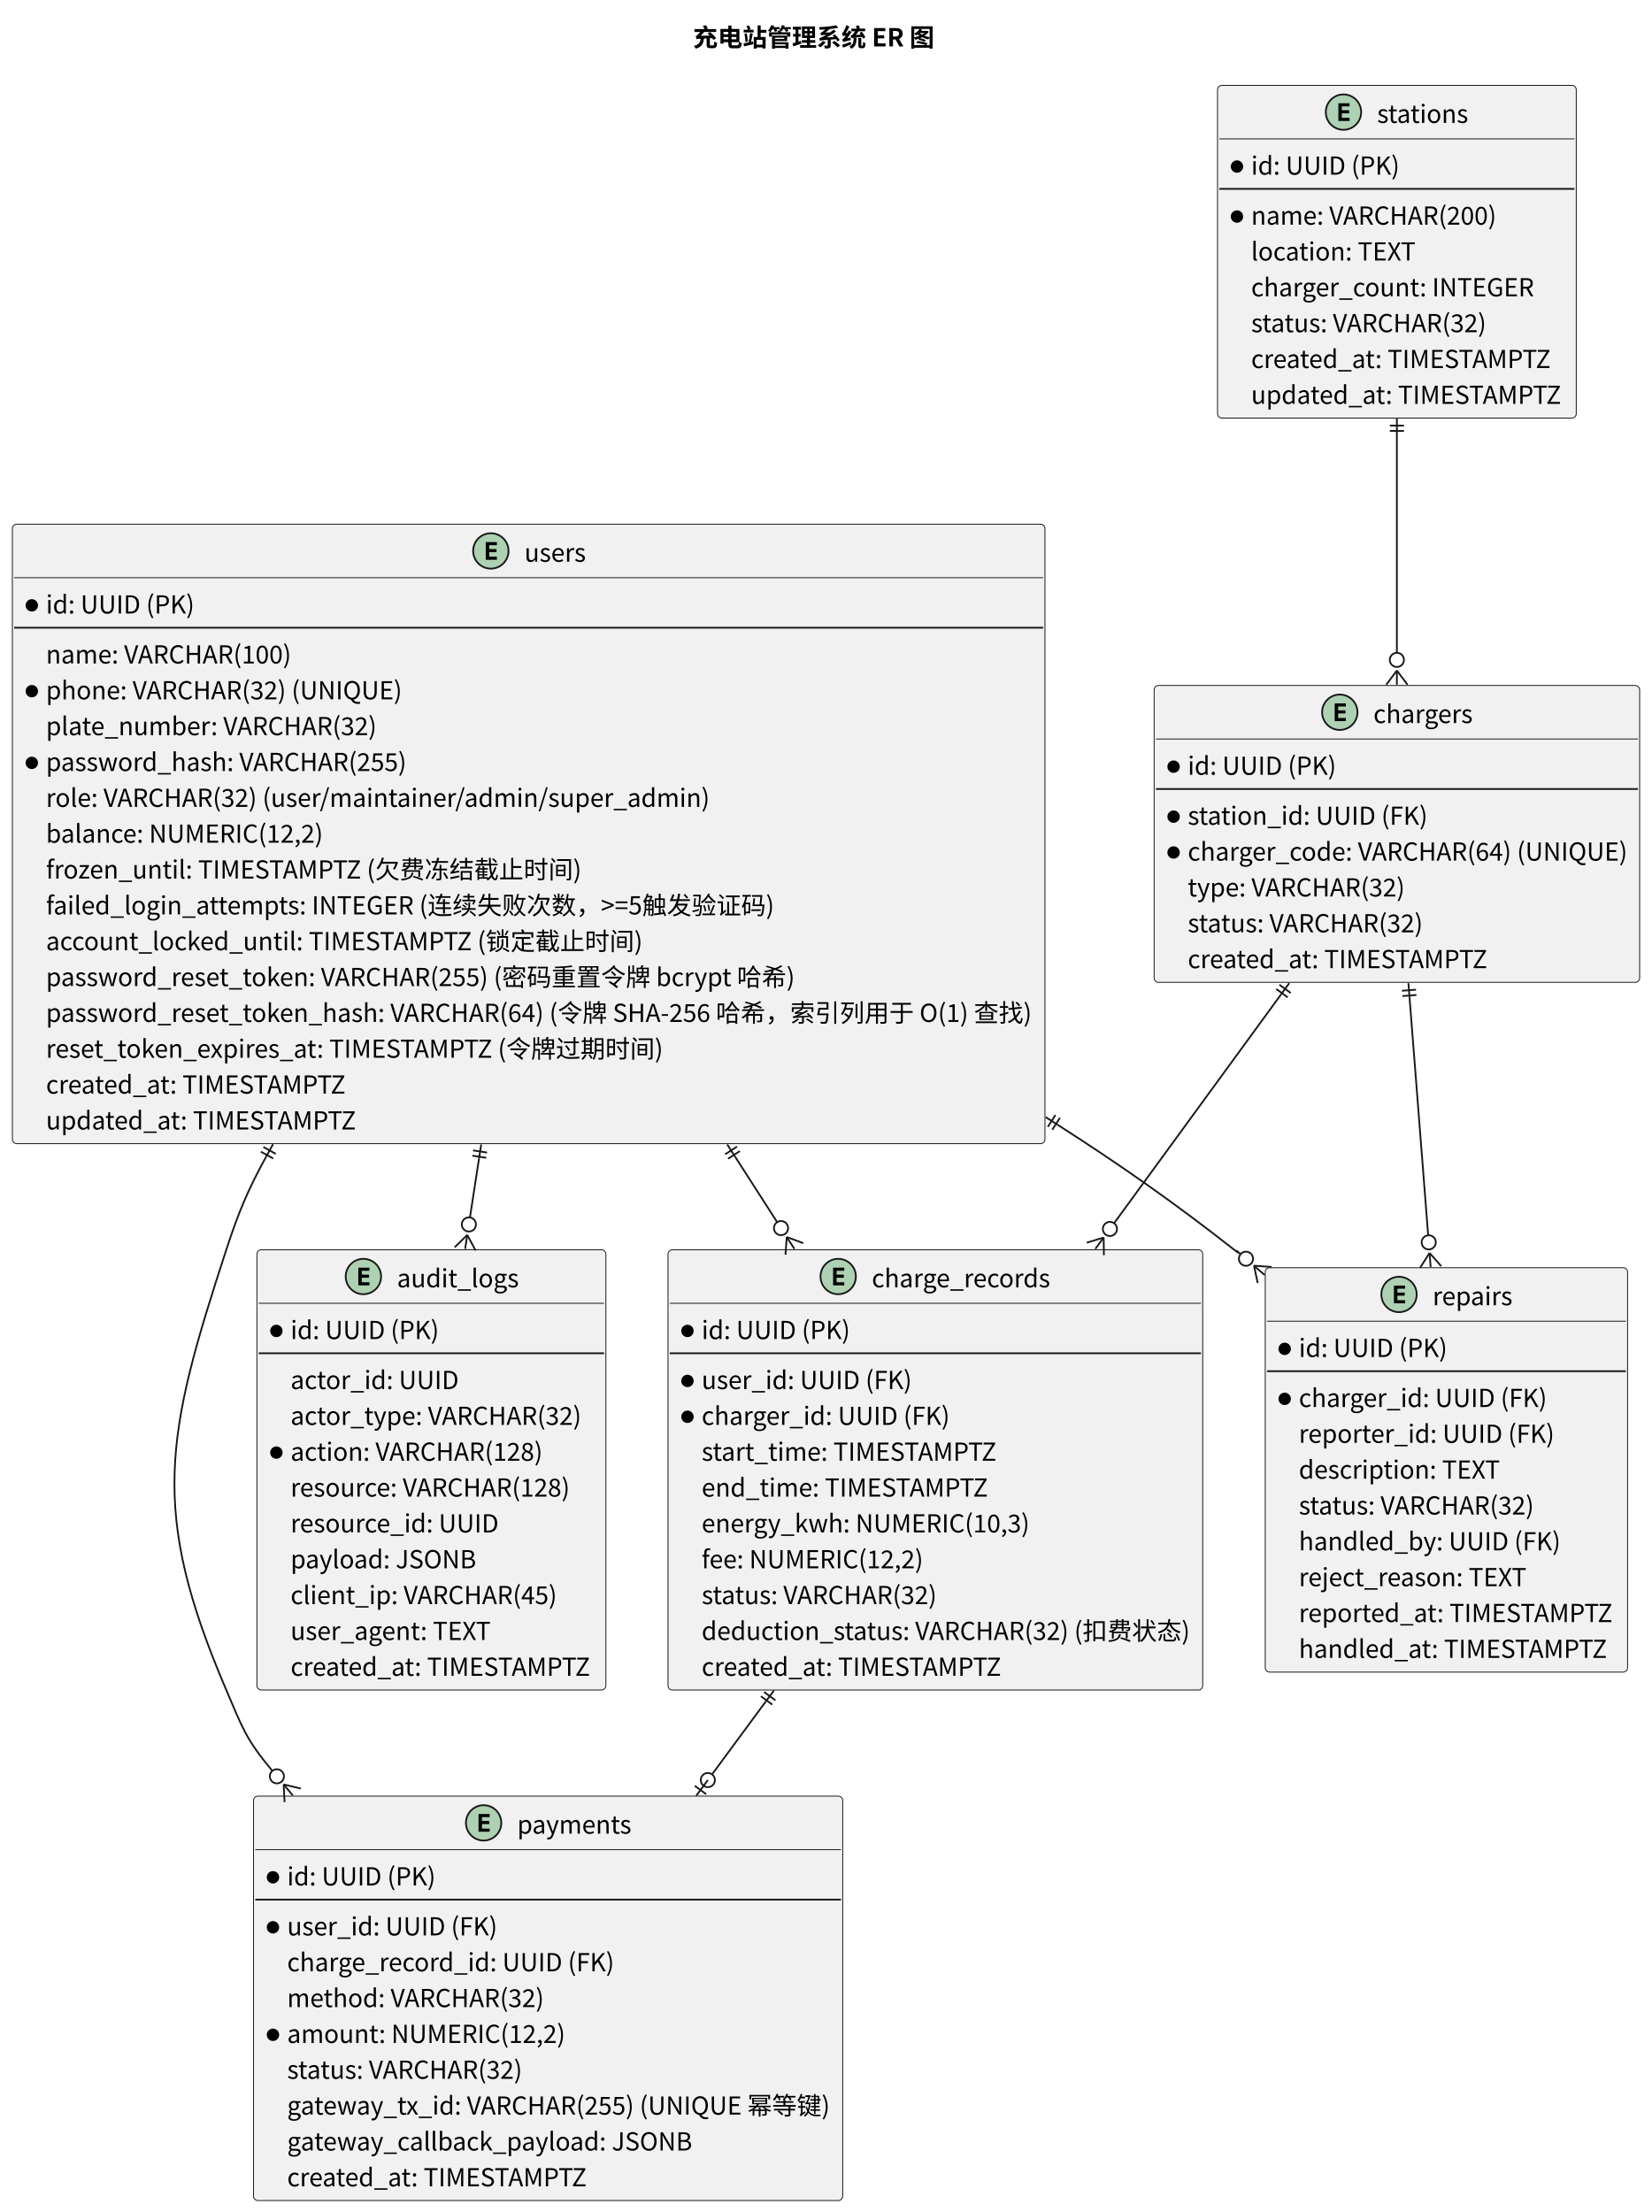
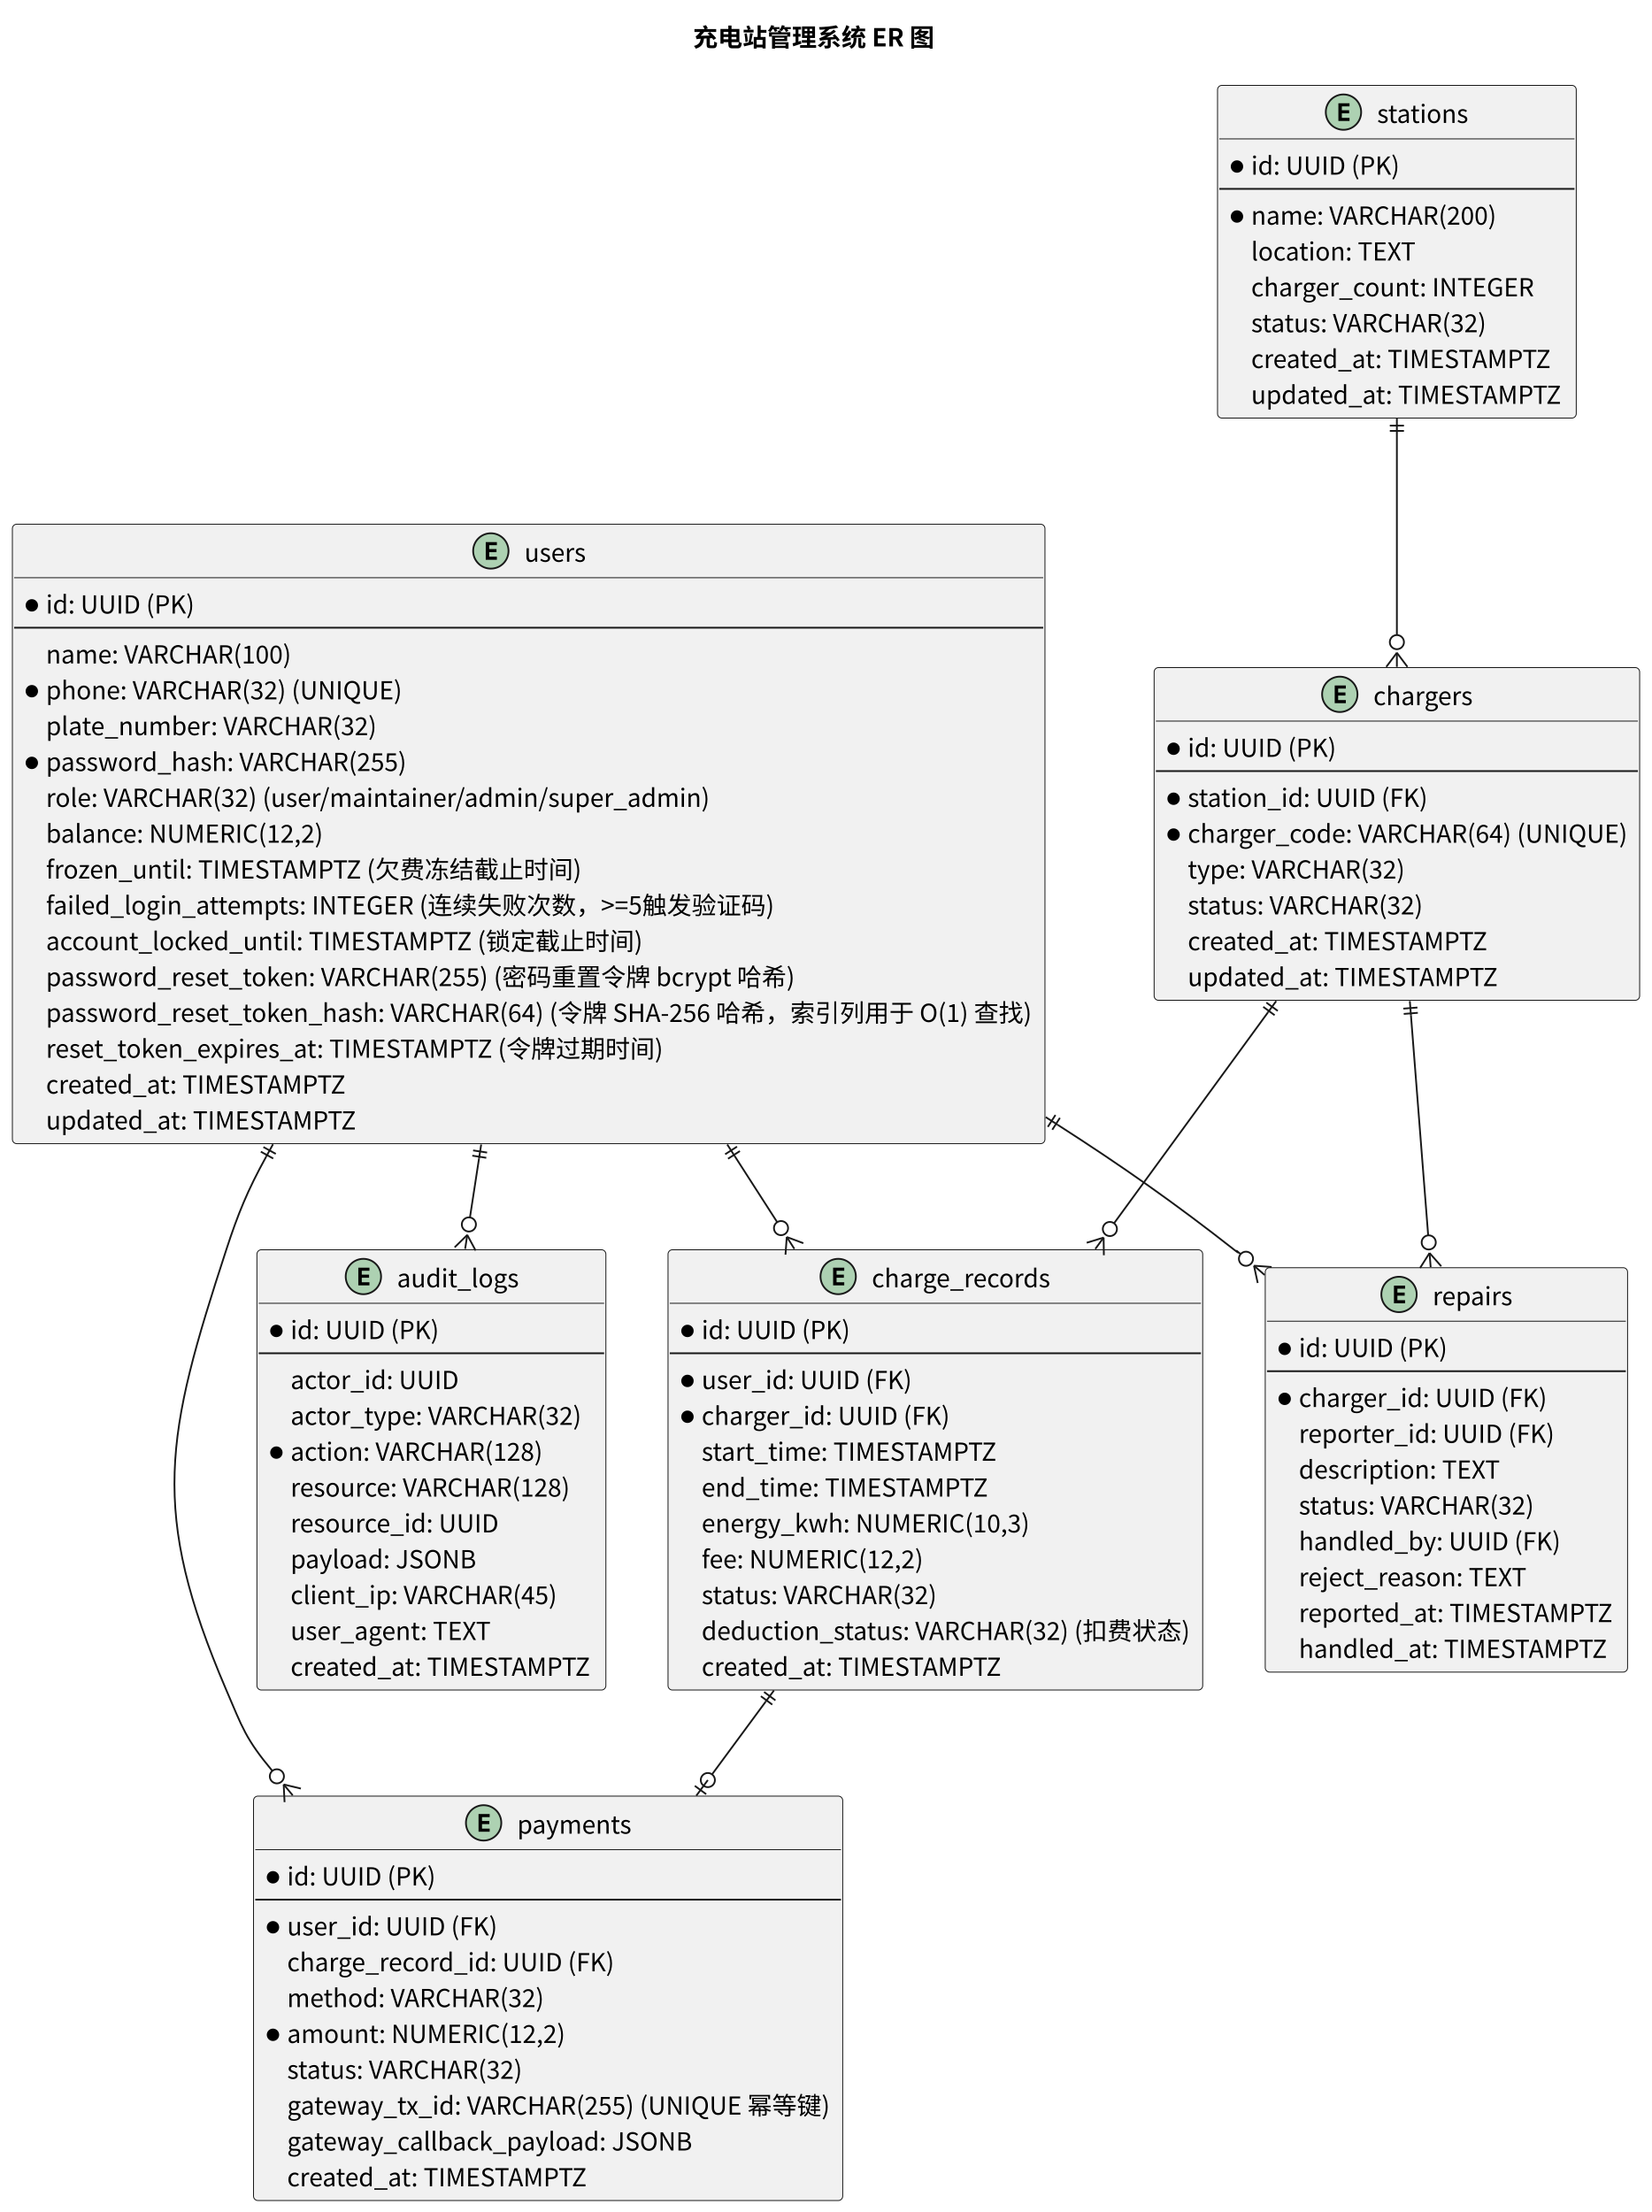
<svg xmlns="http://www.w3.org/2000/svg" contentStyleType="text/css" data-diagram-type="CLASS" height="1251px" preserveAspectRatio="none" style="width:934px;height:1251px;background:#FFFFFF;" version="1.1" viewBox="0 0 934 1251" width="934px" zoomAndPan="magnify">
  <defs />
  <g>
    <g class="title" data-source-line="3">
      <text fill="#000000" font-family="Noto Sans CJK SC" font-size="14" font-weight="bold" lengthAdjust="spacing" textLength="136.513" x="391.877" y="26.24">充电站管理系统 ER 图</text>
    </g>
    <g class="entity" data-entity="users" data-source-line="5" data-uid="ent0002" id="entity_users">
      <rect fill="#F1F1F1" height="350.351" rx="2.5" ry="2.5" style="stroke:#181818;stroke-width:0.5;" width="583.948" x="7" y="296.452" />
      <ellipse cx="277.579" cy="311.588" fill="#ADD1B2" rx="10" ry="10" style="stroke:#181818;stroke-width:1;" />
      <path d="M274.704,316.588 L274.704,306.588 L281.001,306.588 L281.001,308.338 L276.657,308.338 L276.657,310.525 L280.782,310.525 L280.782,312.275 L276.657,312.275 L276.657,314.838 L281.001,314.838 L281.001,316.588 L274.704,316.588 Z " fill="#000000" />
      <text fill="#000000" font-family="Noto Sans CJK SC" font-size="14" lengthAdjust="spacing" textLength="34.79" x="296.579" y="317.692">users</text>
      <line style="stroke:#181818;stroke-width:0.5;" x1="8" x2="589.948" y1="326.724" y2="326.724" />
      <ellipse cx="18" cy="342.36" fill="#000000" rx="3" ry="3" style="stroke:#000000;stroke-width:1;" />
      <text fill="#000000" font-family="Noto Sans CJK SC" font-size="14" lengthAdjust="spacing" textLength="83.986" x="26" y="346.964">id: UUID (PK)</text>
      <line style="stroke:#181818;stroke-width:1;" x1="8" x2="589.948" y1="354.996" y2="354.996" />
      <text fill="#000000" font-family="Noto Sans CJK SC" font-size="14" lengthAdjust="spacing" textLength="138.921" x="26" y="375.236">name: VARCHAR(100)</text>
      <ellipse cx="18" cy="390.904" fill="#000000" rx="3" ry="3" style="stroke:#000000;stroke-width:1;" />
      <text fill="#000000" font-family="Noto Sans CJK SC" font-size="14" lengthAdjust="spacing" textLength="201.613" x="26" y="395.508">phone: VARCHAR(32) (UNIQUE)</text>
      <text fill="#000000" font-family="Noto Sans CJK SC" font-size="14" lengthAdjust="spacing" textLength="187.249" x="26" y="415.779">plate_number: VARCHAR(32)</text>
      <ellipse cx="18" cy="431.447" fill="#000000" rx="3" ry="3" style="stroke:#000000;stroke-width:1;" />
      <text fill="#000000" font-family="Noto Sans CJK SC" font-size="14" lengthAdjust="spacing" textLength="204.525" x="26" y="436.051">password_hash: VARCHAR(255)</text>
      <text fill="#000000" font-family="Noto Sans CJK SC" font-size="14" lengthAdjust="spacing" textLength="377.509" x="26" y="456.323">role: VARCHAR(32) (user/maintainer/admin/super_admin)</text>
      <text fill="#000000" font-family="Noto Sans CJK SC" font-size="14" lengthAdjust="spacing" textLength="157.275" x="26" y="476.595">balance: NUMERIC(12,2)</text>
      <text fill="#000000" font-family="Noto Sans CJK SC" font-size="14" lengthAdjust="spacing" textLength="305.409" x="26" y="496.867">frozen_until: TIMESTAMPTZ (欠费冻结截止时间)</text>
      <text fill="#000000" font-family="Noto Sans CJK SC" font-size="14" lengthAdjust="spacing" textLength="413.334" x="26" y="517.139">failed_login_attempts: INTEGER (连续失败次数，&gt;=5触发验证码)</text>
      <text fill="#000000" font-family="Noto Sans CJK SC" font-size="14" lengthAdjust="spacing" textLength="340.549" x="26" y="537.411">account_locked_until: TIMESTAMPTZ (锁定截止时间)</text>
      <text fill="#000000" font-family="Noto Sans CJK SC" font-size="14" lengthAdjust="spacing" textLength="424.828" x="26" y="557.683">password_reset_token: VARCHAR(255) (密码重置令牌 bcrypt 哈希)</text>
      <text fill="#000000" font-family="Noto Sans CJK SC" font-size="14" lengthAdjust="spacing" textLength="558.948" x="26" y="577.955">password_reset_token_hash: VARCHAR(64) (令牌 SHA-256 哈希，索引列用于 O(1) 查找)</text>
      <text fill="#000000" font-family="Noto Sans CJK SC" font-size="14" lengthAdjust="spacing" textLength="352.225" x="26" y="598.227">reset_token_expires_at: TIMESTAMPTZ (令牌过期时间)</text>
      <text fill="#000000" font-family="Noto Sans CJK SC" font-size="14" lengthAdjust="spacing" textLength="172.339" x="26" y="618.499">created_at: TIMESTAMPTZ</text>
      <text fill="#000000" font-family="Noto Sans CJK SC" font-size="14" lengthAdjust="spacing" textLength="177.869" x="26" y="638.77">updated_at: TIMESTAMPTZ</text>
    </g>
    <g class="entity" data-entity="stations" data-source-line="24" data-uid="ent0003" id="entity_stations">
      <rect fill="#F1F1F1" height="188.175" rx="2.5" ry="2.5" style="stroke:#181818;stroke-width:0.5;" width="202.869" x="688.54" y="48.272" />
      <ellipse cx="759.767" cy="63.408" fill="#ADD1B2" rx="10" ry="10" style="stroke:#181818;stroke-width:1;" />
      <path d="M756.892,68.408 L756.892,58.408 L763.189,58.408 L763.189,60.158 L758.845,60.158 L758.845,62.345 L762.97,62.345 L762.97,64.095 L758.845,64.095 L758.845,66.658 L763.189,66.658 L763.189,68.408 L756.892,68.408 Z " fill="#000000" />
      <text fill="#000000" font-family="Noto Sans CJK SC" font-size="14" lengthAdjust="spacing" textLength="52.416" x="778.767" y="69.512">stations</text>
      <line style="stroke:#181818;stroke-width:0.5;" x1="689.54" x2="890.409" y1="78.544" y2="78.544" />
      <ellipse cx="699.54" cy="94.18" fill="#000000" rx="3" ry="3" style="stroke:#000000;stroke-width:1;" />
      <text fill="#000000" font-family="Noto Sans CJK SC" font-size="14" lengthAdjust="spacing" textLength="83.986" x="707.54" y="98.784">id: UUID (PK)</text>
      <line style="stroke:#181818;stroke-width:1;" x1="689.54" x2="890.409" y1="106.816" y2="106.816" />
      <ellipse cx="699.54" cy="122.452" fill="#000000" rx="3" ry="3" style="stroke:#000000;stroke-width:1;" />
      <text fill="#000000" font-family="Noto Sans CJK SC" font-size="14" lengthAdjust="spacing" textLength="138.921" x="707.54" y="127.056">name: VARCHAR(200)</text>
      <text fill="#000000" font-family="Noto Sans CJK SC" font-size="14" lengthAdjust="spacing" textLength="93.702" x="707.54" y="147.328">location: TEXT</text>
      <text fill="#000000" font-family="Noto Sans CJK SC" font-size="14" lengthAdjust="spacing" textLength="160.467" x="707.54" y="167.6">charger_count: INTEGER</text>
      <text fill="#000000" font-family="Noto Sans CJK SC" font-size="14" lengthAdjust="spacing" textLength="134.049" x="707.54" y="187.871">status: VARCHAR(32)</text>
      <text fill="#000000" font-family="Noto Sans CJK SC" font-size="14" lengthAdjust="spacing" textLength="172.339" x="707.54" y="208.143">created_at: TIMESTAMPTZ</text>
      <text fill="#000000" font-family="Noto Sans CJK SC" font-size="14" lengthAdjust="spacing" textLength="177.869" x="707.54" y="228.415">updated_at: TIMESTAMPTZ</text>
    </g>
    <g class="entity" data-entity="chargers" data-source-line="35" data-uid="ent0004" id="entity_chargers">
-       <rect fill="#F1F1F1" height="167.903" rx="2.5" ry="2.5" style="stroke:#181818;stroke-width:0.5;" width="274.577" x="652.69" y="387.672" />
-       <ellipse cx="757.685" cy="402.808" fill="#ADD1B2" rx="10" ry="10" style="stroke:#181818;stroke-width:1;" />
-       <path d="M754.81,407.808 L754.81,397.808 L761.106,397.808 L761.106,399.558 L756.763,399.558 L756.763,401.745 L760.888,401.745 L760.888,403.495 L756.763,403.495 L756.763,406.058 L761.106,406.058 L761.106,407.808 L754.81,407.808 Z " fill="#000000" />
-       <text fill="#000000" font-family="Noto Sans CJK SC" font-size="14" lengthAdjust="spacing" textLength="56.588" x="776.685" y="408.912">chargers</text>
-       <line style="stroke:#181818;stroke-width:0.5;" x1="653.69" x2="926.267" y1="417.944" y2="417.944" />
-       <ellipse cx="663.69" cy="433.58" fill="#000000" rx="3" ry="3" style="stroke:#000000;stroke-width:1;" />
-       <text fill="#000000" font-family="Noto Sans CJK SC" font-size="14" lengthAdjust="spacing" textLength="83.986" x="671.69" y="438.184">id: UUID (PK)</text>
-       <line style="stroke:#181818;stroke-width:1;" x1="653.69" x2="926.267" y1="446.216" y2="446.216" />
-       <ellipse cx="663.69" cy="461.852" fill="#000000" rx="3" ry="3" style="stroke:#000000;stroke-width:1;" />
-       <text fill="#000000" font-family="Noto Sans CJK SC" font-size="14" lengthAdjust="spacing" textLength="136.542" x="671.69" y="466.456">station_id: UUID (FK)</text>
-       <ellipse cx="663.69" cy="482.124" fill="#000000" rx="3" ry="3" style="stroke:#000000;stroke-width:1;" />
-       <text fill="#000000" font-family="Noto Sans CJK SC" font-size="14" lengthAdjust="spacing" textLength="249.577" x="671.69" y="486.728">charger_code: VARCHAR(64) (UNIQUE)</text>
-       <text fill="#000000" font-family="Noto Sans CJK SC" font-size="14" lengthAdjust="spacing" textLength="123.017" x="671.69" y="507">type: VARCHAR(32)</text>
-       <text fill="#000000" font-family="Noto Sans CJK SC" font-size="14" lengthAdjust="spacing" textLength="134.049" x="671.69" y="527.271">status: VARCHAR(32)</text>
-       <text fill="#000000" font-family="Noto Sans CJK SC" font-size="14" lengthAdjust="spacing" textLength="172.339" x="671.69" y="547.543">created_at: TIMESTAMPTZ</text>
-     </g>
-     <g class="entity" data-entity="charge_records" data-source-line="45" data-uid="ent0005" id="entity_charge_records">
+       <rect fill="#F1F1F1" height="188.175" rx="2.5" ry="2.5" style="stroke:#181818;stroke-width:0.5;" width="274.577" x="652.69" y="377.542" />
+       <ellipse cx="757.685" cy="392.678" fill="#ADD1B2" rx="10" ry="10" style="stroke:#181818;stroke-width:1;" />
+       <path d="M754.81,397.678 L754.81,387.678 L761.106,387.678 L761.106,389.428 L756.763,389.428 L756.763,391.615 L760.888,391.615 L760.888,393.365 L756.763,393.365 L756.763,395.928 L761.106,395.928 L761.106,397.678 L754.81,397.678 Z " fill="#000000" />
+       <text fill="#000000" font-family="Noto Sans CJK SC" font-size="14" lengthAdjust="spacing" textLength="56.588" x="776.685" y="398.782">chargers</text>
+       <line style="stroke:#181818;stroke-width:0.5;" x1="653.69" x2="926.267" y1="407.814" y2="407.814" />
+       <ellipse cx="663.69" cy="423.45" fill="#000000" rx="3" ry="3" style="stroke:#000000;stroke-width:1;" />
+       <text fill="#000000" font-family="Noto Sans CJK SC" font-size="14" lengthAdjust="spacing" textLength="83.986" x="671.69" y="428.054">id: UUID (PK)</text>
+       <line style="stroke:#181818;stroke-width:1;" x1="653.69" x2="926.267" y1="436.086" y2="436.086" />
+       <ellipse cx="663.69" cy="451.722" fill="#000000" rx="3" ry="3" style="stroke:#000000;stroke-width:1;" />
+       <text fill="#000000" font-family="Noto Sans CJK SC" font-size="14" lengthAdjust="spacing" textLength="136.542" x="671.69" y="456.326">station_id: UUID (FK)</text>
+       <ellipse cx="663.69" cy="471.994" fill="#000000" rx="3" ry="3" style="stroke:#000000;stroke-width:1;" />
+       <text fill="#000000" font-family="Noto Sans CJK SC" font-size="14" lengthAdjust="spacing" textLength="249.577" x="671.69" y="476.598">charger_code: VARCHAR(64) (UNIQUE)</text>
+       <text fill="#000000" font-family="Noto Sans CJK SC" font-size="14" lengthAdjust="spacing" textLength="123.017" x="671.69" y="496.87">type: VARCHAR(32)</text>
+       <text fill="#000000" font-family="Noto Sans CJK SC" font-size="14" lengthAdjust="spacing" textLength="134.049" x="671.69" y="517.141">status: VARCHAR(32)</text>
+       <text fill="#000000" font-family="Noto Sans CJK SC" font-size="14" lengthAdjust="spacing" textLength="172.339" x="671.69" y="537.413">created_at: TIMESTAMPTZ</text>
+       <text fill="#000000" font-family="Noto Sans CJK SC" font-size="14" lengthAdjust="spacing" textLength="177.869" x="671.69" y="557.685">updated_at: TIMESTAMPTZ</text>
+     </g>
+     <g class="entity" data-entity="charge_records" data-source-line="46" data-uid="ent0005" id="entity_charge_records">
      <rect fill="#F1F1F1" height="248.991" rx="2.5" ry="2.5" style="stroke:#181818;stroke-width:0.5;" width="302.381" x="377.78" y="706.802" />
      <ellipse cx="474.018" cy="721.938" fill="#ADD1B2" rx="10" ry="10" style="stroke:#181818;stroke-width:1;" />
      <path d="M471.143,726.938 L471.143,716.938 L477.44,716.938 L477.44,718.688 L473.096,718.688 L473.096,720.875 L477.221,720.875 L477.221,722.625 L473.096,722.625 L473.096,725.188 L477.44,725.188 L477.44,726.938 L471.143,726.938 Z " fill="#000000" />
      <text fill="#000000" font-family="Noto Sans CJK SC" font-size="14" lengthAdjust="spacing" textLength="101.906" x="493.018" y="728.042">charge_records</text>
      <line style="stroke:#181818;stroke-width:0.5;" x1="378.78" x2="679.161" y1="737.074" y2="737.074" />
      <ellipse cx="388.78" cy="752.71" fill="#000000" rx="3" ry="3" style="stroke:#000000;stroke-width:1;" />
      <text fill="#000000" font-family="Noto Sans CJK SC" font-size="14" lengthAdjust="spacing" textLength="83.986" x="396.78" y="757.314">id: UUID (PK)</text>
      <line style="stroke:#181818;stroke-width:1;" x1="378.78" x2="679.161" y1="765.346" y2="765.346" />
      <ellipse cx="388.78" cy="780.982" fill="#000000" rx="3" ry="3" style="stroke:#000000;stroke-width:1;" />
      <text fill="#000000" font-family="Noto Sans CJK SC" font-size="14" lengthAdjust="spacing" textLength="118.915" x="396.78" y="785.586">user_id: UUID (FK)</text>
      <ellipse cx="388.78" cy="801.254" fill="#000000" rx="3" ry="3" style="stroke:#000000;stroke-width:1;" />
      <text fill="#000000" font-family="Noto Sans CJK SC" font-size="14" lengthAdjust="spacing" textLength="140.713" x="396.78" y="805.858">charger_id: UUID (FK)</text>
      <text fill="#000000" font-family="Noto Sans CJK SC" font-size="14" lengthAdjust="spacing" textLength="169.525" x="396.78" y="826.13">start_time: TIMESTAMPTZ</text>
      <text fill="#000000" font-family="Noto Sans CJK SC" font-size="14" lengthAdjust="spacing" textLength="164.079" x="396.78" y="846.401">end_time: TIMESTAMPTZ</text>
      <text fill="#000000" font-family="Noto Sans CJK SC" font-size="14" lengthAdjust="spacing" textLength="185.401" x="396.78" y="866.673">energy_kwh: NUMERIC(10,3)</text>
      <text fill="#000000" font-family="Noto Sans CJK SC" font-size="14" lengthAdjust="spacing" textLength="125.51" x="396.78" y="886.945">fee: NUMERIC(12,2)</text>
      <text fill="#000000" font-family="Noto Sans CJK SC" font-size="14" lengthAdjust="spacing" textLength="134.049" x="396.78" y="907.217">status: VARCHAR(32)</text>
      <text fill="#000000" font-family="Noto Sans CJK SC" font-size="14" lengthAdjust="spacing" textLength="277.381" x="396.78" y="927.489">deduction_status: VARCHAR(32) (扣费状态)</text>
      <text fill="#000000" font-family="Noto Sans CJK SC" font-size="14" lengthAdjust="spacing" textLength="172.339" x="396.78" y="947.761">created_at: TIMESTAMPTZ</text>
    </g>
-     <g class="entity" data-entity="payments" data-source-line="59" data-uid="ent0006" id="entity_payments">
+     <g class="entity" data-entity="payments" data-source-line="60" data-uid="ent0006" id="entity_payments">
      <rect fill="#F1F1F1" height="228.719" rx="2.5" ry="2.5" style="stroke:#181818;stroke-width:0.5;" width="333.209" x="143.37" y="1015.792" />
      <ellipse cx="273.502" cy="1030.928" fill="#ADD1B2" rx="10" ry="10" style="stroke:#181818;stroke-width:1;" />
      <path d="M270.627,1035.928 L270.627,1025.928 L276.923,1025.928 L276.923,1027.678 L272.58,1027.678 L272.58,1029.865 L276.705,1029.865 L276.705,1031.615 L272.58,1031.615 L272.58,1034.178 L276.923,1034.178 L276.923,1035.928 L270.627,1035.928 Z " fill="#000000" />
      <text fill="#000000" font-family="Noto Sans CJK SC" font-size="14" lengthAdjust="spacing" textLength="64.946" x="292.502" y="1037.032">payments</text>
      <line style="stroke:#181818;stroke-width:0.5;" x1="144.37" x2="475.579" y1="1046.064" y2="1046.064" />
      <ellipse cx="154.37" cy="1061.7" fill="#000000" rx="3" ry="3" style="stroke:#000000;stroke-width:1;" />
      <text fill="#000000" font-family="Noto Sans CJK SC" font-size="14" lengthAdjust="spacing" textLength="83.986" x="162.37" y="1066.304">id: UUID (PK)</text>
      <line style="stroke:#181818;stroke-width:1;" x1="144.37" x2="475.579" y1="1074.336" y2="1074.336" />
      <ellipse cx="154.37" cy="1089.972" fill="#000000" rx="3" ry="3" style="stroke:#000000;stroke-width:1;" />
      <text fill="#000000" font-family="Noto Sans CJK SC" font-size="14" lengthAdjust="spacing" textLength="118.915" x="162.37" y="1094.576">user_id: UUID (FK)</text>
      <text fill="#000000" font-family="Noto Sans CJK SC" font-size="14" lengthAdjust="spacing" textLength="186.031" x="162.37" y="1114.848">charge_record_id: UUID (FK)</text>
      <text fill="#000000" font-family="Noto Sans CJK SC" font-size="14" lengthAdjust="spacing" textLength="145.669" x="162.37" y="1135.12">method: VARCHAR(32)</text>
      <ellipse cx="154.37" cy="1150.787" fill="#000000" rx="3" ry="3" style="stroke:#000000;stroke-width:1;" />
      <text fill="#000000" font-family="Noto Sans CJK SC" font-size="14" lengthAdjust="spacing" textLength="157.093" x="162.37" y="1155.391">amount: NUMERIC(12,2)</text>
      <text fill="#000000" font-family="Noto Sans CJK SC" font-size="14" lengthAdjust="spacing" textLength="134.049" x="162.37" y="1175.663">status: VARCHAR(32)</text>
      <text fill="#000000" font-family="Noto Sans CJK SC" font-size="14" lengthAdjust="spacing" textLength="308.209" x="162.37" y="1195.935">gateway_tx_id: VARCHAR(255) (UNIQUE 幂等键)</text>
      <text fill="#000000" font-family="Noto Sans CJK SC" font-size="14" lengthAdjust="spacing" textLength="230.691" x="162.37" y="1216.207">gateway_callback_payload: JSONB</text>
      <text fill="#000000" font-family="Noto Sans CJK SC" font-size="14" lengthAdjust="spacing" textLength="172.339" x="162.37" y="1236.479">created_at: TIMESTAMPTZ</text>
    </g>
-     <g class="entity" data-entity="repairs" data-source-line="72" data-uid="ent0007" id="entity_repairs">
+     <g class="entity" data-entity="repairs" data-source-line="73" data-uid="ent0007" id="entity_repairs">
      <rect fill="#F1F1F1" height="228.719" rx="2.5" ry="2.5" style="stroke:#181818;stroke-width:0.5;" width="204.913" x="715.52" y="716.942" />
      <ellipse cx="791.185" cy="732.078" fill="#ADD1B2" rx="10" ry="10" style="stroke:#181818;stroke-width:1;" />
      <path d="M788.31,737.078 L788.31,727.078 L794.607,727.078 L794.607,728.828 L790.263,728.828 L790.263,731.015 L794.388,731.015 L794.388,732.765 L790.263,732.765 L790.263,735.328 L794.607,735.328 L794.607,737.078 L788.31,737.078 Z " fill="#000000" />
      <text fill="#000000" font-family="Noto Sans CJK SC" font-size="14" lengthAdjust="spacing" textLength="45.584" x="810.185" y="738.182">repairs</text>
      <line style="stroke:#181818;stroke-width:0.5;" x1="716.52" x2="919.433" y1="747.214" y2="747.214" />
      <ellipse cx="726.52" cy="762.85" fill="#000000" rx="3" ry="3" style="stroke:#000000;stroke-width:1;" />
      <text fill="#000000" font-family="Noto Sans CJK SC" font-size="14" lengthAdjust="spacing" textLength="83.986" x="734.52" y="767.454">id: UUID (PK)</text>
      <line style="stroke:#181818;stroke-width:1;" x1="716.52" x2="919.433" y1="775.486" y2="775.486" />
      <ellipse cx="726.52" cy="791.122" fill="#000000" rx="3" ry="3" style="stroke:#000000;stroke-width:1;" />
      <text fill="#000000" font-family="Noto Sans CJK SC" font-size="14" lengthAdjust="spacing" textLength="140.713" x="734.52" y="795.726">charger_id: UUID (FK)</text>
      <text fill="#000000" font-family="Noto Sans CJK SC" font-size="14" lengthAdjust="spacing" textLength="144.927" x="734.52" y="815.998">reporter_id: UUID (FK)</text>
      <text fill="#000000" font-family="Noto Sans CJK SC" font-size="14" lengthAdjust="spacing" textLength="114.31" x="734.52" y="836.269">description: TEXT</text>
      <text fill="#000000" font-family="Noto Sans CJK SC" font-size="14" lengthAdjust="spacing" textLength="134.049" x="734.52" y="856.541">status: VARCHAR(32)</text>
      <text fill="#000000" font-family="Noto Sans CJK SC" font-size="14" lengthAdjust="spacing" textLength="148.105" x="734.52" y="876.813">handled_by: UUID (FK)</text>
      <text fill="#000000" font-family="Noto Sans CJK SC" font-size="14" lengthAdjust="spacing" textLength="129.751" x="734.52" y="897.085">reject_reason: TEXT</text>
      <text fill="#000000" font-family="Noto Sans CJK SC" font-size="14" lengthAdjust="spacing" textLength="179.913" x="734.52" y="917.357">reported_at: TIMESTAMPTZ</text>
      <text fill="#000000" font-family="Noto Sans CJK SC" font-size="14" lengthAdjust="spacing" textLength="176.427" x="734.52" y="937.629">handled_at: TIMESTAMPTZ</text>
    </g>
-     <g class="entity" data-entity="audit_logs" data-source-line="85" data-uid="ent0008" id="entity_audit_logs">
+     <g class="entity" data-entity="audit_logs" data-source-line="86" data-uid="ent0008" id="entity_audit_logs">
      <rect fill="#F1F1F1" height="248.991" rx="2.5" ry="2.5" style="stroke:#181818;stroke-width:0.5;" width="197.339" x="145.3" y="706.802" />
      <ellipse cx="205.509" cy="721.938" fill="#ADD1B2" rx="10" ry="10" style="stroke:#181818;stroke-width:1;" />
      <path d="M202.634,726.938 L202.634,716.938 L208.931,716.938 L208.931,718.688 L204.587,718.688 L204.587,720.875 L208.712,720.875 L208.712,722.625 L204.587,722.625 L204.587,725.188 L208.931,725.188 L208.931,726.938 L202.634,726.938 Z " fill="#000000" />
      <text fill="#000000" font-family="Noto Sans CJK SC" font-size="14" lengthAdjust="spacing" textLength="68.922" x="224.509" y="728.042">audit_logs</text>
      <line style="stroke:#181818;stroke-width:0.5;" x1="146.3" x2="341.639" y1="737.074" y2="737.074" />
      <ellipse cx="156.3" cy="752.71" fill="#000000" rx="3" ry="3" style="stroke:#000000;stroke-width:1;" />
      <text fill="#000000" font-family="Noto Sans CJK SC" font-size="14" lengthAdjust="spacing" textLength="83.986" x="164.3" y="757.314">id: UUID (PK)</text>
      <line style="stroke:#181818;stroke-width:1;" x1="146.3" x2="341.639" y1="765.346" y2="765.346" />
      <text fill="#000000" font-family="Noto Sans CJK SC" font-size="14" lengthAdjust="spacing" textLength="95.522" x="164.3" y="785.586">actor_id: UUID</text>
      <text fill="#000000" font-family="Noto Sans CJK SC" font-size="14" lengthAdjust="spacing" textLength="165.059" x="164.3" y="805.858">actor_type: VARCHAR(32)</text>
      <ellipse cx="156.3" cy="821.525" fill="#000000" rx="3" ry="3" style="stroke:#000000;stroke-width:1;" />
      <text fill="#000000" font-family="Noto Sans CJK SC" font-size="14" lengthAdjust="spacing" textLength="142.953" x="164.3" y="826.13">action: VARCHAR(128)</text>
      <text fill="#000000" font-family="Noto Sans CJK SC" font-size="14" lengthAdjust="spacing" textLength="158.829" x="164.3" y="846.401">resource: VARCHAR(128)</text>
      <text fill="#000000" font-family="Noto Sans CJK SC" font-size="14" lengthAdjust="spacing" textLength="118.356" x="164.3" y="866.673">resource_id: UUID</text>
      <text fill="#000000" font-family="Noto Sans CJK SC" font-size="14" lengthAdjust="spacing" textLength="105.448" x="164.3" y="886.945">payload: JSONB</text>
      <text fill="#000000" font-family="Noto Sans CJK SC" font-size="14" lengthAdjust="spacing" textLength="150.905" x="164.3" y="907.217">client_ip: VARCHAR(45)</text>
      <text fill="#000000" font-family="Noto Sans CJK SC" font-size="14" lengthAdjust="spacing" textLength="113.484" x="164.3" y="927.489">user_agent: TEXT</text>
      <text fill="#000000" font-family="Noto Sans CJK SC" font-size="14" lengthAdjust="spacing" textLength="172.339" x="164.3" y="947.761">created_at: TIMESTAMPTZ</text>
    </g>
-     <g class="link" data-entity-1="stations" data-entity-2="chargers" data-source-line="99" data-uid="lnk9" id="link_stations_chargers">
-       <path codeLine="99" d="M789.97,244.702 C789.97,292.122 789.97,323.272 789.97,369.212" fill="none" id="stations-chargers" style="stroke:#181818;stroke-width:1;" />
+     <g class="link" data-entity-1="stations" data-entity-2="chargers" data-source-line="100" data-uid="lnk9" id="link_stations_chargers">
+       <path codeLine="100" d="M789.97,244.702 C789.97,288.722 789.97,315.122 789.97,359.162" fill="none" id="stations-chargers" style="stroke:#181818;stroke-width:1;" />
      <line style="stroke:#181818;stroke-width:1;" x1="785.97" x2="793.97" y1="240.702" y2="240.702" />
      <line style="stroke:#181818;stroke-width:1;" x1="785.97" x2="793.97" y1="243.702" y2="243.702" />
      <line style="stroke:#181818;stroke-width:1;" x1="789.97" x2="789.97" y1="244.702" y2="236.702" />
-       <line style="stroke:#181818;stroke-width:1;" x1="789.97" x2="795.97" y1="379.212" y2="387.212" />
-       <line style="stroke:#181818;stroke-width:1;" x1="789.97" x2="783.97" y1="379.212" y2="387.212" />
-       <line style="stroke:#181818;stroke-width:1;" x1="789.97" x2="789.97" y1="379.212" y2="387.212" />
-       <ellipse cx="789.97" cy="373.212" fill="none" rx="4" ry="4" style="stroke:#181818;stroke-width:1;" />
-     </g>
-     <g class="link" data-entity-1="users" data-entity-2="charge_records" data-source-line="100" data-uid="lnk10" id="link_users_charge_records">
-       <path codeLine="100" d="M415.607,654.001 C428.437,673.951 427.242,672.104 439.522,691.193" fill="none" id="users-charge_records" style="stroke:#181818;stroke-width:1;" />
+       <line style="stroke:#181818;stroke-width:1;" x1="789.97" x2="795.97" y1="369.162" y2="377.162" />
+       <line style="stroke:#181818;stroke-width:1;" x1="789.97" x2="783.97" y1="369.162" y2="377.162" />
+       <line style="stroke:#181818;stroke-width:1;" x1="789.97" x2="789.97" y1="369.162" y2="377.162" />
+       <ellipse cx="789.97" cy="363.162" fill="none" rx="4" ry="4" style="stroke:#181818;stroke-width:1;" />
+     </g>
+     <g class="link" data-entity-1="users" data-entity-2="charge_records" data-source-line="101" data-uid="lnk10" id="link_users_charge_records">
+       <path codeLine="101" d="M415.607,654.001 C428.437,673.951 427.242,672.104 439.522,691.193" fill="none" id="users-charge_records" style="stroke:#181818;stroke-width:1;" />
      <line style="stroke:#181818;stroke-width:1;" x1="410.079" x2="416.808" y1="652.8" y2="648.473" />
      <line style="stroke:#181818;stroke-width:1;" x1="411.702" x2="418.431" y1="655.323" y2="650.996" />
      <line style="stroke:#181818;stroke-width:1;" x1="415.607" x2="411.28" y1="654.001" y2="647.272" />
      <line style="stroke:#181818;stroke-width:1;" x1="444.932" x2="454.306" y1="699.604" y2="703.086" />
      <line style="stroke:#181818;stroke-width:1;" x1="444.932" x2="444.214" y1="699.604" y2="709.578" />
      <line style="stroke:#181818;stroke-width:1;" x1="444.932" x2="449.26" y1="699.604" y2="706.332" />
      <ellipse cx="441.686" cy="694.558" fill="none" rx="4" ry="4" style="stroke:#181818;stroke-width:1;" />
    </g>
-     <g class="link" data-entity-1="chargers" data-entity-2="charge_records" data-source-line="101" data-uid="lnk11" id="link_chargers_charge_records">
-       <path codeLine="101" d="M724.394,562.494 C691.784,607.184 666.29,642.121 630.04,691.801" fill="none" id="chargers-charge_records" style="stroke:#181818;stroke-width:1;" />
-       <line style="stroke:#181818;stroke-width:1;" x1="723.521" x2="729.983" y1="556.905" y2="561.621" />
-       <line style="stroke:#181818;stroke-width:1;" x1="721.753" x2="728.215" y1="559.329" y2="564.044" />
-       <line style="stroke:#181818;stroke-width:1;" x1="724.394" x2="729.11" y1="562.494" y2="556.032" />
-       <line style="stroke:#181818;stroke-width:1;" x1="624.145" x2="624.277" y1="699.879" y2="709.879" />
-       <line style="stroke:#181818;stroke-width:1;" x1="624.145" x2="614.583" y1="699.879" y2="702.805" />
-       <line style="stroke:#181818;stroke-width:1;" x1="624.145" x2="619.43" y1="699.879" y2="706.342" />
-       <ellipse cx="627.682" cy="695.033" fill="none" rx="4" ry="4" style="stroke:#181818;stroke-width:1;" />
-     </g>
-     <g class="link" data-entity-1="users" data-entity-2="payments" data-source-line="102" data-uid="lnk12" id="link_users_payments">
-       <path codeLine="102" d="M150.527,654.148 C139.897,673.428 134.61,686.462 127.97,706.802 C93.65,812.012 84.39,854.072 127.97,955.792 C137.13,977.152 138.831,983.29 154.021,1001.53" fill="none" id="users-payments" style="stroke:#181818;stroke-width:1;" />
+     <g class="link" data-entity-1="chargers" data-entity-2="charge_records" data-source-line="102" data-uid="lnk11" id="link_chargers_charge_records">
+       <path codeLine="102" d="M717.025,572.595 C685.765,615.445 663.589,645.821 630.019,691.831" fill="none" id="chargers-charge_records" style="stroke:#181818;stroke-width:1;" />
+       <line style="stroke:#181818;stroke-width:1;" x1="716.151" x2="722.614" y1="567.006" y2="571.721" />
+       <line style="stroke:#181818;stroke-width:1;" x1="714.383" x2="720.846" y1="569.43" y2="574.144" />
+       <line style="stroke:#181818;stroke-width:1;" x1="717.025" x2="721.74" y1="572.595" y2="566.132" />
+       <line style="stroke:#181818;stroke-width:1;" x1="624.125" x2="624.257" y1="699.909" y2="709.908" />
+       <line style="stroke:#181818;stroke-width:1;" x1="624.125" x2="614.563" y1="699.909" y2="702.835" />
+       <line style="stroke:#181818;stroke-width:1;" x1="624.125" x2="619.41" y1="699.909" y2="706.372" />
+       <ellipse cx="627.662" cy="695.062" fill="none" rx="4" ry="4" style="stroke:#181818;stroke-width:1;" />
+     </g>
+     <g class="link" data-entity-1="users" data-entity-2="payments" data-source-line="103" data-uid="lnk12" id="link_users_payments">
+       <path codeLine="103" d="M150.527,654.148 C139.897,673.428 134.61,686.462 127.97,706.802 C93.65,812.012 84.39,854.072 127.97,955.792 C137.13,977.152 138.831,983.29 154.021,1001.53" fill="none" id="users-payments" style="stroke:#181818;stroke-width:1;" />
      <line style="stroke:#181818;stroke-width:1;" x1="148.956" x2="155.962" y1="648.713" y2="652.576" />
      <line style="stroke:#181818;stroke-width:1;" x1="147.507" x2="154.513" y1="651.341" y2="655.203" />
      <line style="stroke:#181818;stroke-width:1;" x1="150.527" x2="154.39" y1="654.148" y2="647.142" />
      <line style="stroke:#181818;stroke-width:1;" x1="160.421" x2="170.151" y1="1009.215" y2="1011.522" />
      <line style="stroke:#181818;stroke-width:1;" x1="160.421" x2="160.929" y1="1009.215" y2="1019.202" />
      <line style="stroke:#181818;stroke-width:1;" x1="160.421" x2="165.54" y1="1009.215" y2="1015.362" />
      <ellipse cx="156.581" cy="1004.604" fill="none" rx="4" ry="4" style="stroke:#181818;stroke-width:1;" />
    </g>
-     <g class="link" data-entity-1="charge_records" data-entity-2="payments" data-source-line="103" data-uid="lnk13" id="link_charge_records_payments">
-       <path codeLine="103" d="M432.932,962.481 C418.382,982.211 417.045,984.021 402.675,1003.501" fill="none" id="charge_records-payments" style="stroke:#181818;stroke-width:1;" />
+     <g class="link" data-entity-1="charge_records" data-entity-2="payments" data-source-line="104" data-uid="lnk13" id="link_charge_records_payments">
+       <path codeLine="104" d="M432.932,962.481 C418.382,982.211 417.045,984.021 402.675,1003.501" fill="none" id="charge_records-payments" style="stroke:#181818;stroke-width:1;" />
      <line style="stroke:#181818;stroke-width:1;" x1="432.087" x2="438.525" y1="956.887" y2="961.635" />
      <line style="stroke:#181818;stroke-width:1;" x1="430.306" x2="436.745" y1="959.302" y2="964.05" />
      <line style="stroke:#181818;stroke-width:1;" x1="432.932" x2="437.68" y1="962.481" y2="956.042" />
      <line style="stroke:#181818;stroke-width:1;" x1="400.3" x2="393.77" y1="1006.72" y2="1015.572" />
      <ellipse cx="400.3" cy="1006.72" fill="none" rx="4" ry="4" style="stroke:#181818;stroke-width:1;" />
      <line style="stroke:#181818;stroke-width:1;" x1="399.363" x2="392.926" y1="1014.727" y2="1009.978" />
    </g>
-     <g class="link" data-entity-1="users" data-entity-2="repairs" data-source-line="104" data-uid="lnk14" id="link_users_repairs">
-       <path codeLine="104" d="M598.094,636.101 C635.004,659.77 664.72,680.712 697.97,706.802 C703.74,711.322 695.901,704.308 701.611,709.268" fill="none" id="users-repairs" style="stroke:#181818;stroke-width:1;" />
+     <g class="link" data-entity-1="users" data-entity-2="repairs" data-source-line="105" data-uid="lnk14" id="link_users_repairs">
+       <path codeLine="105" d="M598.094,636.101 C635.004,659.77 664.72,680.712 697.97,706.802 C703.74,711.322 695.901,704.308 701.611,709.268" fill="none" id="users-repairs" style="stroke:#181818;stroke-width:1;" />
      <line style="stroke:#181818;stroke-width:1;" x1="592.568" x2="596.886" y1="637.308" y2="630.574" />
      <line style="stroke:#181818;stroke-width:1;" x1="595.093" x2="599.412" y1="638.928" y2="632.194" />
      <line style="stroke:#181818;stroke-width:1;" x1="598.094" x2="591.36" y1="636.101" y2="631.782" />
      <line style="stroke:#181818;stroke-width:1;" x1="709.16" x2="719.135" y1="715.826" y2="716.542" />
      <line style="stroke:#181818;stroke-width:1;" x1="709.16" x2="711.265" y1="715.826" y2="725.602" />
      <line style="stroke:#181818;stroke-width:1;" x1="709.16" x2="715.2" y1="715.826" y2="721.072" />
      <ellipse cx="704.631" cy="711.891" fill="none" rx="4" ry="4" style="stroke:#181818;stroke-width:1;" />
    </g>
-     <g class="link" data-entity-1="chargers" data-entity-2="repairs" data-source-line="105" data-uid="lnk15" id="link_chargers_repairs">
-       <path codeLine="105" d="M797.124,564.008 C800.864,611.798 803.585,646.517 807.665,698.627" fill="none" id="chargers-repairs" style="stroke:#181818;stroke-width:1;" />
-       <line style="stroke:#181818;stroke-width:1;" x1="792.824" x2="800.8" y1="560.332" y2="559.708" />
-       <line style="stroke:#181818;stroke-width:1;" x1="793.058" x2="801.034" y1="563.323" y2="562.698" />
-       <line style="stroke:#181818;stroke-width:1;" x1="797.124" x2="796.5" y1="564.008" y2="556.032" />
-       <line style="stroke:#181818;stroke-width:1;" x1="808.446" x2="815.052" y1="708.596" y2="716.104" />
-       <line style="stroke:#181818;stroke-width:1;" x1="808.446" x2="803.088" y1="708.596" y2="717.04" />
-       <line style="stroke:#181818;stroke-width:1;" x1="808.446" x2="809.07" y1="708.596" y2="716.572" />
-       <ellipse cx="807.977" cy="702.615" fill="none" rx="4" ry="4" style="stroke:#181818;stroke-width:1;" />
-     </g>
-     <g class="link" data-entity-1="users" data-entity-2="audit_logs" data-source-line="106" data-uid="lnk16" id="link_users_audit_logs">
-       <path codeLine="106" d="M270.903,655.179 C267.833,675.129 268.701,669.45 265.771,688.54" fill="none" id="users-audit_logs" style="stroke:#181818;stroke-width:1;" />
+     <g class="link" data-entity-1="chargers" data-entity-2="repairs" data-source-line="106" data-uid="lnk15" id="link_chargers_repairs">
+       <path codeLine="106" d="M797.915,574.107 C801.525,620.157 803.878,650.157 807.668,698.667" fill="none" id="chargers-repairs" style="stroke:#181818;stroke-width:1;" />
+       <line style="stroke:#181818;stroke-width:1;" x1="793.615" x2="801.59" y1="570.432" y2="569.807" />
+       <line style="stroke:#181818;stroke-width:1;" x1="793.849" x2="801.825" y1="573.423" y2="572.798" />
+       <line style="stroke:#181818;stroke-width:1;" x1="797.915" x2="797.29" y1="574.107" y2="566.132" />
+       <line style="stroke:#181818;stroke-width:1;" x1="808.447" x2="815.052" y1="708.636" y2="716.145" />
+       <line style="stroke:#181818;stroke-width:1;" x1="808.447" x2="803.088" y1="708.636" y2="717.079" />
+       <line style="stroke:#181818;stroke-width:1;" x1="808.447" x2="809.07" y1="708.636" y2="716.612" />
+       <ellipse cx="807.98" cy="702.654" fill="none" rx="4" ry="4" style="stroke:#181818;stroke-width:1;" />
+     </g>
+     <g class="link" data-entity-1="users" data-entity-2="audit_logs" data-source-line="107" data-uid="lnk16" id="link_users_audit_logs">
+       <path codeLine="107" d="M270.903,655.179 C267.833,675.129 268.701,669.45 265.771,688.54" fill="none" id="users-audit_logs" style="stroke:#181818;stroke-width:1;" />
      <line style="stroke:#181818;stroke-width:1;" x1="267.558" x2="275.465" y1="650.617" y2="651.834" />
      <line style="stroke:#181818;stroke-width:1;" x1="267.102" x2="275.009" y1="653.582" y2="654.799" />
      <line style="stroke:#181818;stroke-width:1;" x1="270.903" x2="272.12" y1="655.179" y2="647.272" />
      <line style="stroke:#181818;stroke-width:1;" x1="264.254" x2="268.971" y1="698.424" y2="707.242" />
      <line style="stroke:#181818;stroke-width:1;" x1="264.254" x2="257.109" y1="698.424" y2="705.422" />
      <line style="stroke:#181818;stroke-width:1;" x1="264.254" x2="263.04" y1="698.424" y2="706.332" />
      <ellipse cx="265.164" cy="692.494" fill="none" rx="4" ry="4" style="stroke:#181818;stroke-width:1;" />
    </g>
  </g>
</svg>
